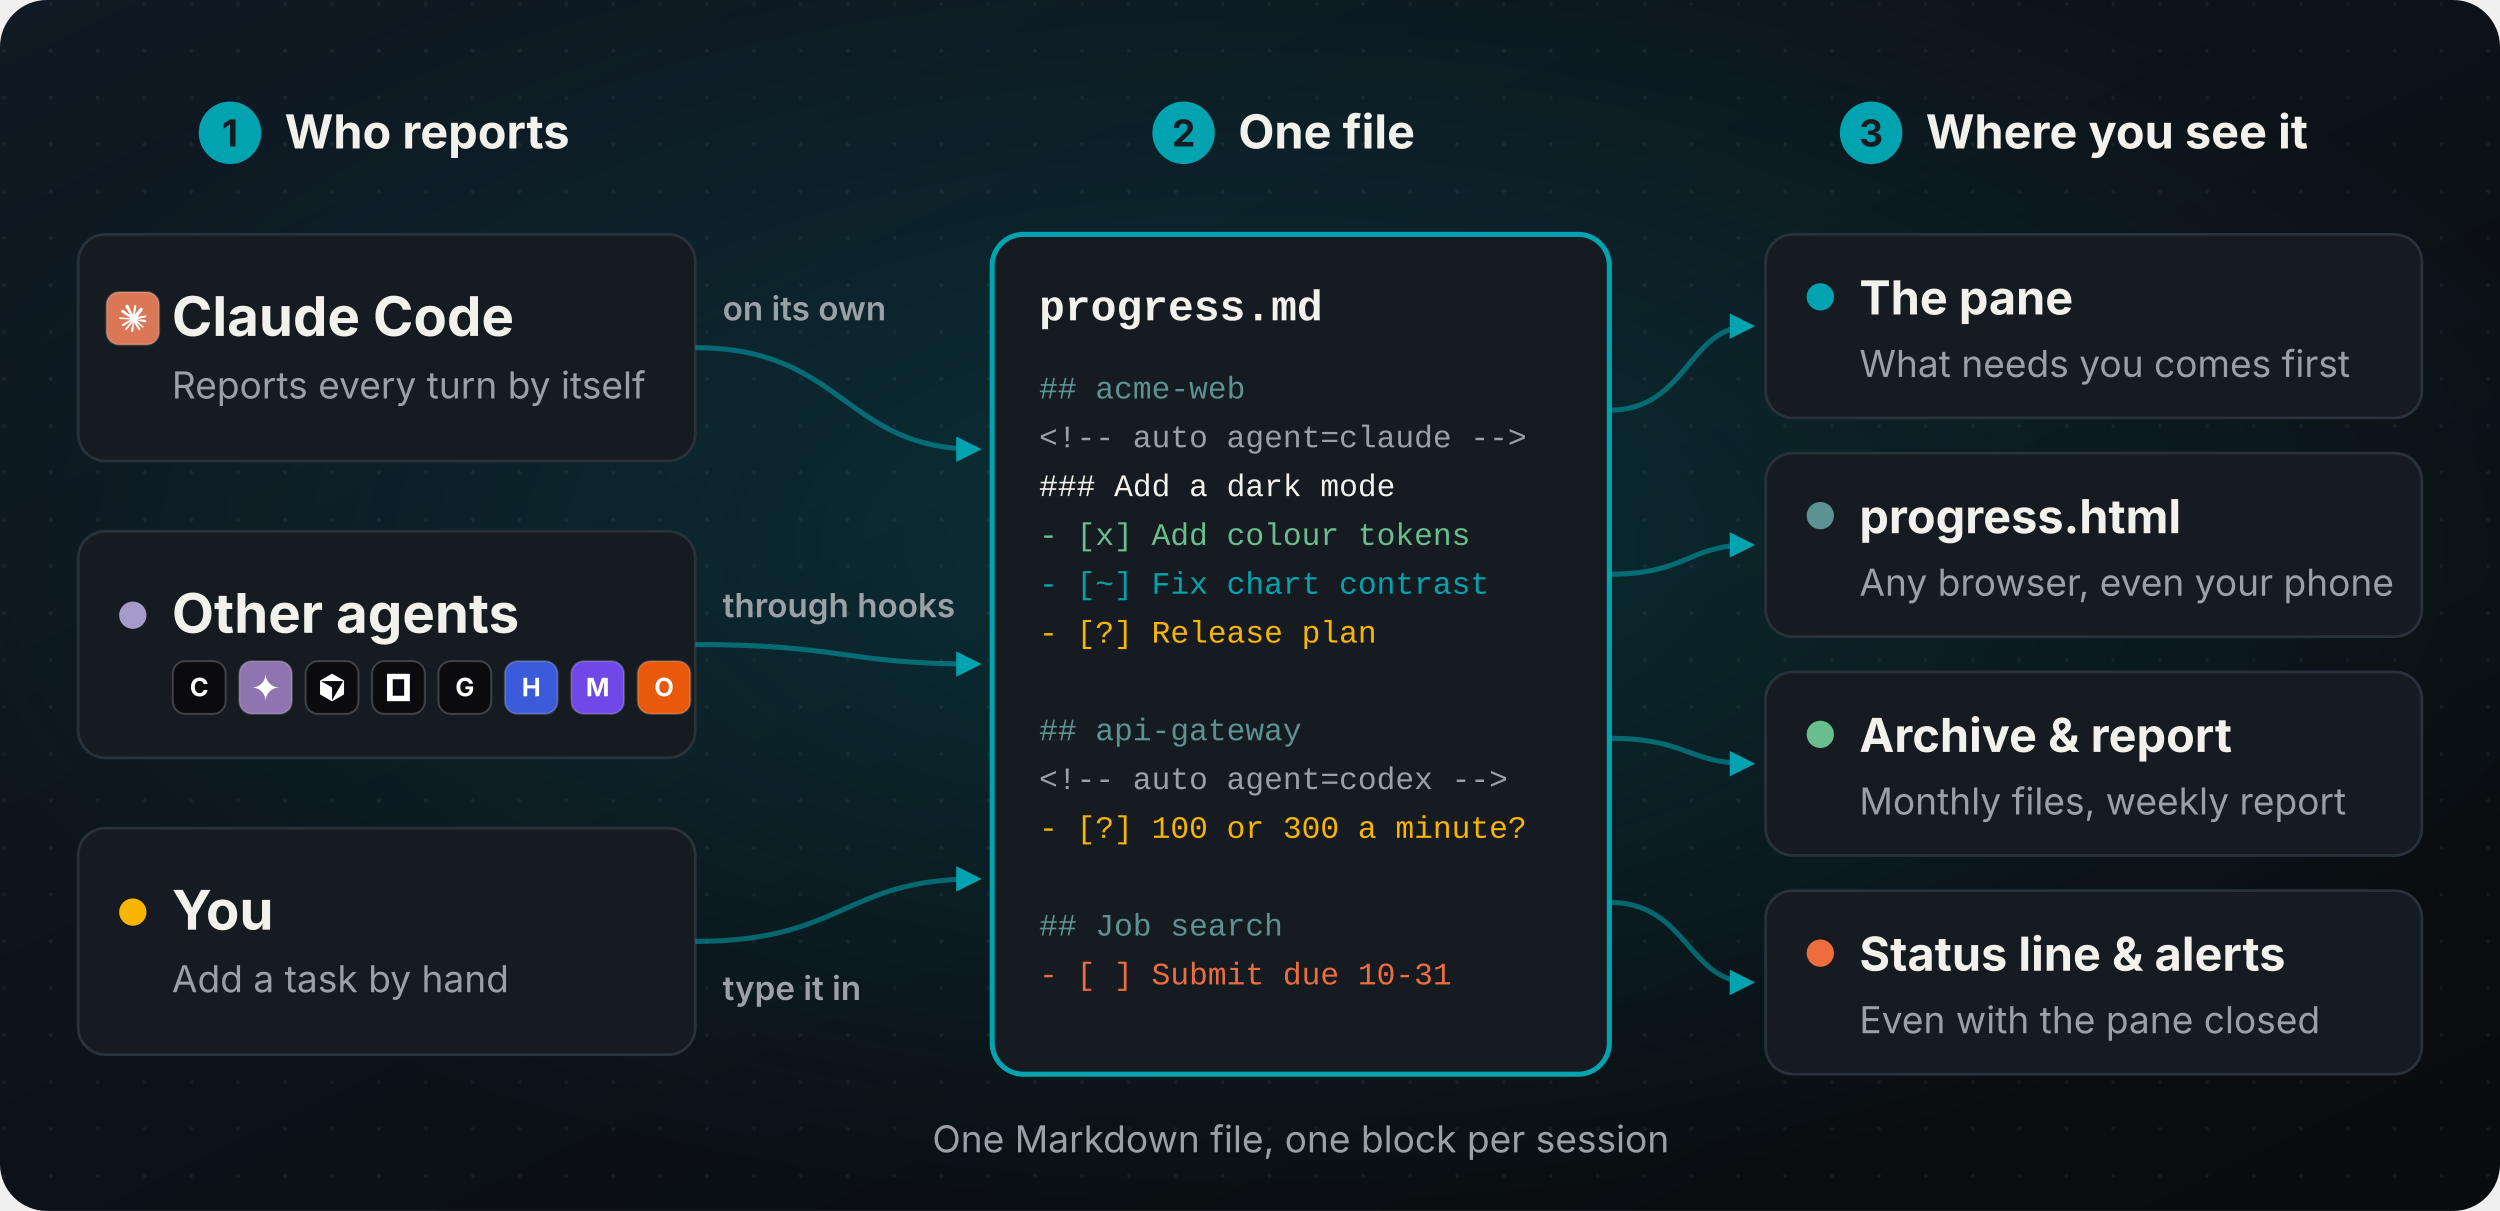
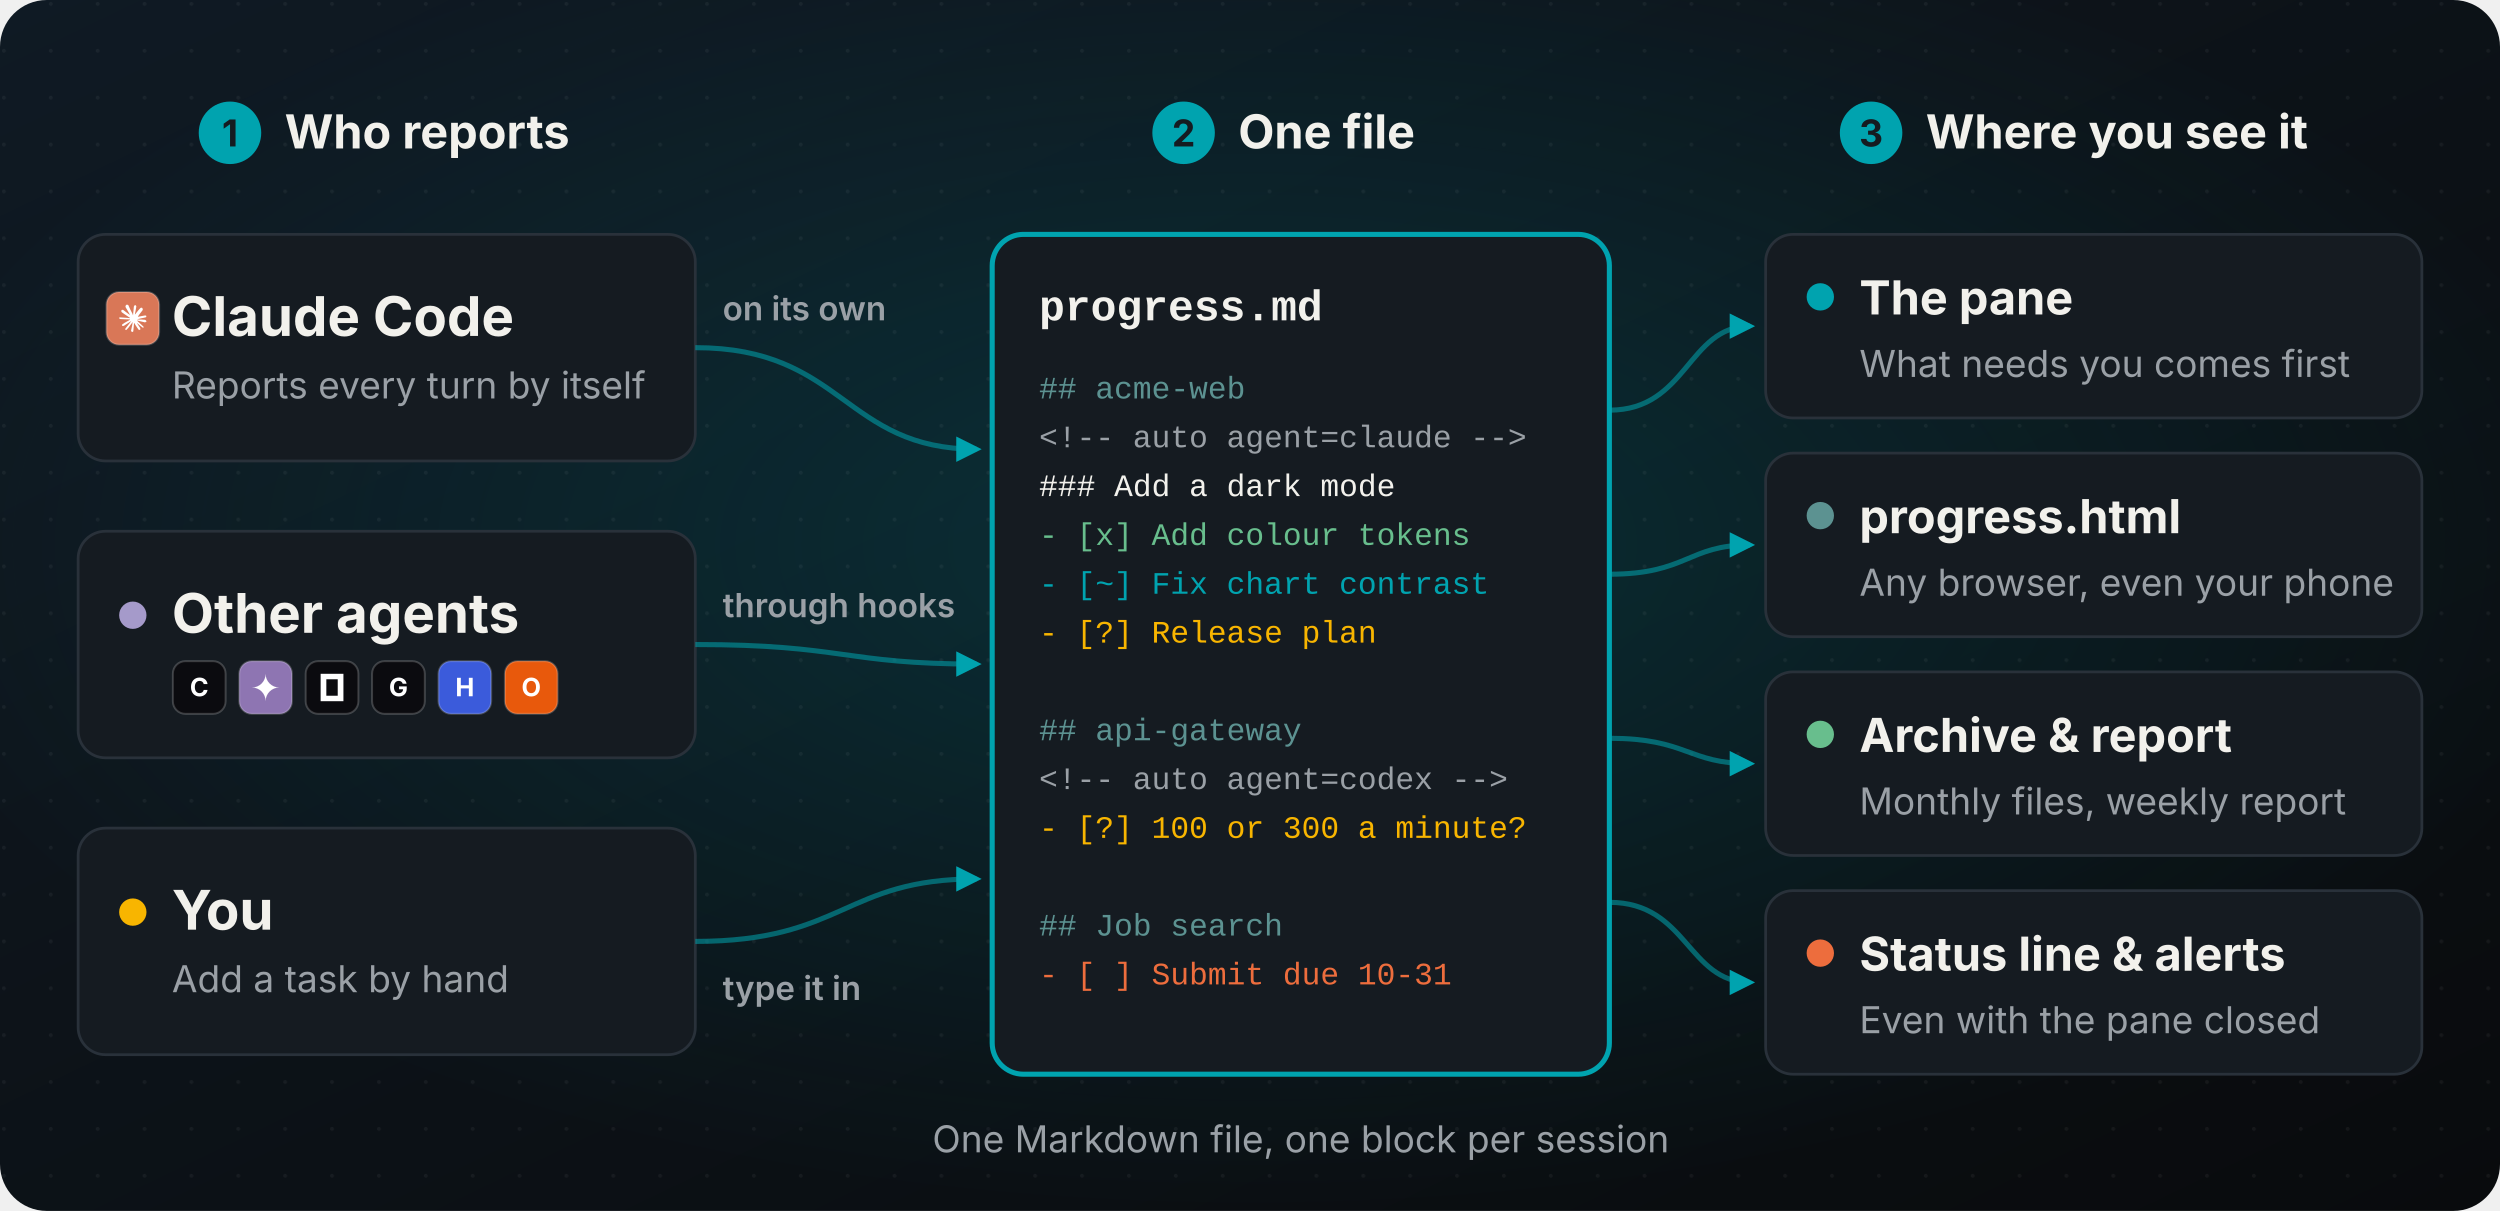
<svg xmlns="http://www.w3.org/2000/svg" width="1280" height="620" viewBox="0 0 1280 620" role="img" aria-label="progress.md: One Markdown file, one block per session">
  <defs>
    <linearGradient id="sky" x1="0" y1="0" x2="1" y2="1">
      <stop offset="0" stop-color="#0f1a24" />
      <stop offset="0.55" stop-color="#0c1116" />
      <stop offset="1" stop-color="#090b0d" />
    </linearGradient>
    <radialGradient id="glow" cx="0.5" cy="0.45" r="0.55">
      <stop offset="0" stop-color="#00A3AF" stop-opacity="0.2" />
      <stop offset="1" stop-color="#00A3AF" stop-opacity="0" />
    </radialGradient>
    <pattern id="dots" width="24" height="24" patternUnits="userSpaceOnUse">
      <circle cx="2" cy="2" r="1" fill="#fff" fill-opacity="0.05" />
    </pattern>
    <filter id="lift" x="-20%" y="-20%" width="140%" height="160%">
      <feDropShadow dx="0" dy="18" stdDeviation="22" flood-color="#000" flood-opacity="0.55" />
    </filter>
    <clipPath id="edge">
      <rect width="1280" height="620" rx="24" />
    </clipPath>
    <marker id="head" viewBox="0 0 10 10" refX="8" refY="5" markerWidth="5" markerHeight="5" orient="auto-start-reverse">
      <path d="M0 0L10 5L0 10z" fill="#00A3AF" />
    </marker>
  </defs>
  <g clip-path="url(#edge)" font-family="-apple-system, BlinkMacSystemFont, 'Segoe UI', 'Noto Sans TC', 'Noto Sans SC', 'PingFang TC', 'Microsoft JhengHei', 'Microsoft YaHei', sans-serif">
    <rect width="1280" height="620" fill="url(#sky)" />
    <rect width="1280" height="620" fill="url(#glow)" />
    <rect width="1280" height="620" fill="url(#dots)" />
    <circle cx="117.75" cy="68" r="16" fill="#00A3AF" />
    <text x="117.75" y="75" text-anchor="middle" font-size="19" font-weight="700" fill="#151b21">1</text>
    <text x="145.75" y="76" font-size="24" font-weight="700" fill="#f2f1ec">Who reports</text>
    <circle cx="606" cy="68" r="16" fill="#00A3AF" />
    <text x="606" y="75" text-anchor="middle" font-size="19" font-weight="700" fill="#151b21">2</text>
    <text x="634" y="76" font-size="24" font-weight="700" fill="#f2f1ec">One file</text>
    <circle cx="958" cy="68" r="16" fill="#00A3AF" />
    <text x="958" y="75" text-anchor="middle" font-size="19" font-weight="700" fill="#151b21">3</text>
    <text x="986" y="76" font-size="24" font-weight="700" fill="#f2f1ec">Where you see it</text>
    <rect x="40" y="120" width="316" height="116" rx="14" fill="#151b21" stroke="#29313a" stroke-width="1.4" />
    <circle cx="68" cy="163" r="7" fill="#00A3AF" />
    <text x="88" y="172" font-size="28" font-weight="700" fill="#f2f1ec">Claude Code</text>
    <text x="88" y="204" font-size="19" fill="#9aa0a6">Reports every turn by itself</text>
    <rect x="54" y="149" width="28" height="28" fill="#151b21" />
    <rect x="54.5" y="149.5" width="27" height="27" rx="6.44" fill="#D97757" stroke="#fff" stroke-opacity="0.2" />
    <path transform="translate(61 156) scale(0.5833333)" fill="#fff" d="m4.714 15.956 4.717-2.647.079-.231-.079-.128h-.231l-.789-.049-2.696-.073-2.337-.097-2.265-.121-.571-.121-.534-.704.055-.352.48-.322.686.061 1.518.103 2.277.158 1.651.097 2.447.255h.389l.055-.158-.134-.097-.103-.097L6.973 9.836l-2.55-1.688-1.336-.971-.723-.492-.364-.461-.158-1.008.656-.723.88.061.225.061.892.686 1.906 1.475 2.489 1.834.364.303.146-.103.018-.073-.164-.273-1.354-2.447-1.445-2.489-.643-1.032-.17-.619c-.061-.255-.103-.467-.103-.729L6.287.134 6.7 0l.996.134.419.364.619 1.415 1.002 2.228 1.554 3.03.455.898.243.832.091.255h.158v-.146l.128-1.706.237-2.095.231-2.696.079-.759.376-.911.747-.492.583.279.48.686-.067.443-.285 1.852-.559 2.902-.364 1.943h.212l.243-.243.984-1.305 1.651-2.064.729-.82.85-.905.546-.431h1.032l.759 1.129-.34 1.166-1.062 1.348-.88 1.141-1.263 1.7-.789 1.36.073.109.188-.018 2.853-.607 1.542-.279 1.84-.316.832.389.091.395-.328.807-1.967.486-2.307.461-3.436.814-.043.03.049.061 1.548.146.662.036h1.621l3.018.225.789.522.474.638-.079.486-1.214.619-1.639-.389-3.825-.911-1.311-.328h-.182v.109l1.093 1.069 2.003 1.809 2.507 2.331.128.577-.322.455-.34-.049-2.204-1.657-.85-.747-1.925-1.621h-.128v.17l.443.65 2.344 3.521.121 1.081-.17.352-.607.212-.668-.121-1.372-1.925L14.38 17.959l-1.141-1.943-.14.079-.674 7.255-.316.37-.729.279-.607-.461-.322-.747.322-1.475.389-1.925.316-1.53.285-1.9.17-.631-.012-.043-.14.018-1.433 1.967-2.18 2.945-1.724 1.846-.413.164-.716-.37.067-.662.401-.589 2.386-3.036 1.439-1.882.929-1.087-.006-.158h-.055l-6.338 4.116-1.129.146-.486-.455.061-.747.231-.243 1.906-1.311Z" />
    <rect x="40" y="272" width="316" height="116" rx="14" fill="#151b21" stroke="#29313a" stroke-width="1.4" />
    <circle cx="68" cy="315" r="7" fill="#A59ACA" />
    <text x="88" y="324" font-size="28" font-weight="700" fill="#f2f1ec">Other agents</text>
    <text x="88" y="356" font-size="19" fill="#9aa0a6" />
    <rect x="88.5" y="338.5" width="27" height="27" rx="6.44" fill="#0B0B0F" stroke="#fff" stroke-opacity="0.2" />
    <text x="102" y="356.48" text-anchor="middle" font-family="-apple-system, BlinkMacSystemFont, 'Segoe UI', 'Noto Sans TC', 'Noto Sans SC', 'PingFang TC', 'Microsoft JhengHei', 'Microsoft YaHei', sans-serif" font-size="13" font-weight="700" fill="#fff">C</text>
    <rect x="122.5" y="338.5" width="27" height="27" rx="6.44" fill="#8E75B2" stroke="#fff" stroke-opacity="0.2" />
    <path transform="translate(129 345) scale(0.5833333)" fill="#fff" d="M11.04 19.32Q12 21.51 12 24q0-2.49.93-4.68.96-2.19 2.58-3.81t3.81-2.55Q21.51 12 24 12q-2.49 0-4.68-.93a12.3 12.3 0 0 1-3.81-2.58 12.3 12.3 0 0 1-2.58-3.81Q12 2.49 12 0q0 2.49-.96 4.68-.93 2.19-2.55 3.81a12.3 12.3 0 0 1-3.81 2.58Q2.49 12 0 12q2.49 0 4.68.96 2.19.93 3.81 2.55t2.55 3.81" />
    <rect x="156.5" y="338.5" width="27" height="27" rx="6.44" fill="#0B0B0F" stroke="#fff" stroke-opacity="0.2" />
-     <path transform="translate(163 345) scale(0.5833333)" fill="#fff" d="M11.503.131 1.891 5.678a.84.84 0 0 0-.42.726v11.188c0 .3.162.575.42.724l9.609 5.55a1 1 0 0 0 .998 0l9.61-5.55a.84.84 0 0 0 .42-.724V6.404a.84.84 0 0 0-.42-.726L12.497.131a1.01 1.01 0 0 0-.996 0M2.657 6.338h18.55c.263 0 .43.287.297.515L12.23 22.918c-.062.107-.229.064-.229-.06V12.335a.59.59 0 0 0-.295-.51l-9.11-5.257c-.109-.063-.064-.23.061-.23" />
+     <path transform="translate(163 345) scale(0.5833333)" fill="#fff" d="M22 24H2V0h20zM17 4.8H7v14.4h10z" />
    <rect x="190.5" y="338.5" width="27" height="27" rx="6.44" fill="#0B0B0F" stroke="#fff" stroke-opacity="0.2" />
-     <path transform="translate(197 345) scale(0.5833333)" fill="#fff" d="M22 24H2V0h20zM17 4.8H7v14.4h10z" />
-     <rect x="224.5" y="338.5" width="27" height="27" rx="6.44" fill="#0B0B0F" stroke="#fff" stroke-opacity="0.2" />
-     <text x="238" y="356.48" text-anchor="middle" font-family="-apple-system, BlinkMacSystemFont, 'Segoe UI', 'Noto Sans TC', 'Noto Sans SC', 'PingFang TC', 'Microsoft JhengHei', 'Microsoft YaHei', sans-serif" font-size="13" font-weight="700" fill="#fff">G</text>
-     <rect x="258.5" y="338.5" width="27" height="27" rx="6.44" fill="#3B5BDB" stroke="#fff" stroke-opacity="0.2" />
-     <text x="272" y="356.48" text-anchor="middle" font-family="-apple-system, BlinkMacSystemFont, 'Segoe UI', 'Noto Sans TC', 'Noto Sans SC', 'PingFang TC', 'Microsoft JhengHei', 'Microsoft YaHei', sans-serif" font-size="13" font-weight="700" fill="#fff">H</text>
-     <rect x="292.5" y="338.5" width="27" height="27" rx="6.44" fill="#7048E8" stroke="#fff" stroke-opacity="0.2" />
-     <text x="306" y="356.48" text-anchor="middle" font-family="-apple-system, BlinkMacSystemFont, 'Segoe UI', 'Noto Sans TC', 'Noto Sans SC', 'PingFang TC', 'Microsoft JhengHei', 'Microsoft YaHei', sans-serif" font-size="13" font-weight="700" fill="#fff">M</text>
-     <rect x="326.5" y="338.5" width="27" height="27" rx="6.44" fill="#E8590C" stroke="#fff" stroke-opacity="0.2" />
-     <text x="340" y="356.48" text-anchor="middle" font-family="-apple-system, BlinkMacSystemFont, 'Segoe UI', 'Noto Sans TC', 'Noto Sans SC', 'PingFang TC', 'Microsoft JhengHei', 'Microsoft YaHei', sans-serif" font-size="13" font-weight="700" fill="#fff">O</text>
+     <text x="204" y="356.48" text-anchor="middle" font-family="-apple-system, BlinkMacSystemFont, 'Segoe UI', 'Noto Sans TC', 'Noto Sans SC', 'PingFang TC', 'Microsoft JhengHei', 'Microsoft YaHei', sans-serif" font-size="13" font-weight="700" fill="#fff">G</text>
+     <rect x="224.5" y="338.5" width="27" height="27" rx="6.44" fill="#3B5BDB" stroke="#fff" stroke-opacity="0.2" />
+     <text x="238" y="356.48" text-anchor="middle" font-family="-apple-system, BlinkMacSystemFont, 'Segoe UI', 'Noto Sans TC', 'Noto Sans SC', 'PingFang TC', 'Microsoft JhengHei', 'Microsoft YaHei', sans-serif" font-size="13" font-weight="700" fill="#fff">H</text>
+     <rect x="258.5" y="338.5" width="27" height="27" rx="6.44" fill="#E8590C" stroke="#fff" stroke-opacity="0.2" />
+     <text x="272" y="356.48" text-anchor="middle" font-family="-apple-system, BlinkMacSystemFont, 'Segoe UI', 'Noto Sans TC', 'Noto Sans SC', 'PingFang TC', 'Microsoft JhengHei', 'Microsoft YaHei', sans-serif" font-size="13" font-weight="700" fill="#fff">O</text>
    <rect x="40" y="424" width="316" height="116" rx="14" fill="#151b21" stroke="#29313a" stroke-width="1.4" />
    <circle cx="68" cy="467" r="7" fill="#F8B500" />
    <text x="88" y="476" font-size="28" font-weight="700" fill="#f2f1ec">You</text>
    <text x="88" y="508" font-size="19" fill="#9aa0a6">Add a task by hand</text>
    <path d="M356 178 C432 178 432 230 500 230" fill="none" stroke="#00A3AF" stroke-opacity="0.55" stroke-width="2.6" marker-end="url(#head)" />
    <path d="M356 330 C432 330 432 340 500 340" fill="none" stroke="#00A3AF" stroke-opacity="0.55" stroke-width="2.6" marker-end="url(#head)" />
    <path d="M356 482 C432 482 432 450 500 450" fill="none" stroke="#00A3AF" stroke-opacity="0.55" stroke-width="2.6" marker-end="url(#head)" />
    <text x="370" y="164" font-size="17" font-weight="600" fill="#9aa0a6">on its own</text>
    <text x="370" y="316" font-size="17" font-weight="600" fill="#9aa0a6">through hooks</text>
    <text x="370" y="512" font-size="17" font-weight="600" fill="#9aa0a6">type it in</text>
    <rect x="508" y="120" width="316" height="430" rx="16" fill="#151b21" stroke="#00A3AF" stroke-width="2.6" />
    <text x="532" y="164" font-family="ui-monospace, SFMono-Regular, Menlo, Consolas, 'Liberation Mono', 'Noto Sans Mono CJK TC', 'Noto Sans CJK TC', 'PingFang TC', 'Microsoft JhengHei', monospace" font-size="22" font-weight="700" fill="#f2f1ec">progress.md</text>
    <g font-family="ui-monospace, SFMono-Regular, Menlo, Consolas, 'Liberation Mono', 'Noto Sans Mono CJK TC', 'Noto Sans CJK TC', 'PingFang TC', 'Microsoft JhengHei', monospace" font-size="16">
      <text x="532" y="204" fill="#5C9291">## acme-web</text>
      <text x="532" y="229" fill="#9aa0a6">&lt;!-- auto agent=claude --&gt;</text>
      <text x="532" y="254" fill="#f2f1ec">### Add a dark mode</text>
      <text x="532" y="279" fill="#68BE8D">- [x] Add colour tokens</text>
      <text x="532" y="304" fill="#00A3AF">- [~] Fix chart contrast</text>
      <text x="532" y="329" fill="#F8B500">- [?] Release plan</text>
      <text x="532" y="379" fill="#5C9291">## api-gateway</text>
      <text x="532" y="404" fill="#9aa0a6">&lt;!-- auto agent=codex --&gt;</text>
      <text x="532" y="429" fill="#F8B500">- [?] 100 or 300 a minute?</text>
      <text x="532" y="479" fill="#5C9291">## Job search</text>
      <text x="532" y="504" fill="#ED6D3D">- [ ] Submit   due 10-31</text>
    </g>
    <text x="666" y="590" text-anchor="middle" font-size="19" fill="#9aa0a6">One Markdown file, one block per session</text>
    <path d="M824 210 C864 210 864 167 896 167" fill="none" stroke="#00A3AF" stroke-opacity="0.55" stroke-width="2.6" marker-end="url(#head)" />
    <path d="M824 294 C864 294 864 279 896 279" fill="none" stroke="#00A3AF" stroke-opacity="0.55" stroke-width="2.6" marker-end="url(#head)" />
    <path d="M824 378 C864 378 864 391 896 391" fill="none" stroke="#00A3AF" stroke-opacity="0.55" stroke-width="2.6" marker-end="url(#head)" />
    <path d="M824 462 C864 462 864 503 896 503" fill="none" stroke="#00A3AF" stroke-opacity="0.55" stroke-width="2.6" marker-end="url(#head)" />
    <rect x="904" y="120" width="336" height="94" rx="14" fill="#151b21" stroke="#29313a" stroke-width="1.4" />
    <circle cx="932" cy="152" r="7" fill="#00A3AF" />
    <text x="952" y="161" font-size="24" font-weight="700" fill="#f2f1ec">The pane</text>
    <text x="952" y="193" font-size="19" fill="#9aa0a6">What needs you comes first</text>
    <rect x="904" y="232" width="336" height="94" rx="14" fill="#151b21" stroke="#29313a" stroke-width="1.4" />
    <circle cx="932" cy="264" r="7" fill="#5C9291" />
    <text x="952" y="273" font-size="24" font-weight="700" fill="#f2f1ec">progress.html</text>
    <text x="952" y="305" font-size="19" fill="#9aa0a6">Any browser, even your phone</text>
    <rect x="904" y="344" width="336" height="94" rx="14" fill="#151b21" stroke="#29313a" stroke-width="1.4" />
    <circle cx="932" cy="376" r="7" fill="#68BE8D" />
    <text x="952" y="385" font-size="24" font-weight="700" fill="#f2f1ec">Archive &amp; report</text>
    <text x="952" y="417" font-size="19" fill="#9aa0a6">Monthly files, weekly report</text>
    <rect x="904" y="456" width="336" height="94" rx="14" fill="#151b21" stroke="#29313a" stroke-width="1.4" />
    <circle cx="932" cy="488" r="7" fill="#ED6D3D" />
    <text x="952" y="497" font-size="24" font-weight="700" fill="#f2f1ec">Status line &amp; alerts</text>
    <text x="952" y="529" font-size="19" fill="#9aa0a6">Even with the pane closed</text>
  </g>
</svg>
